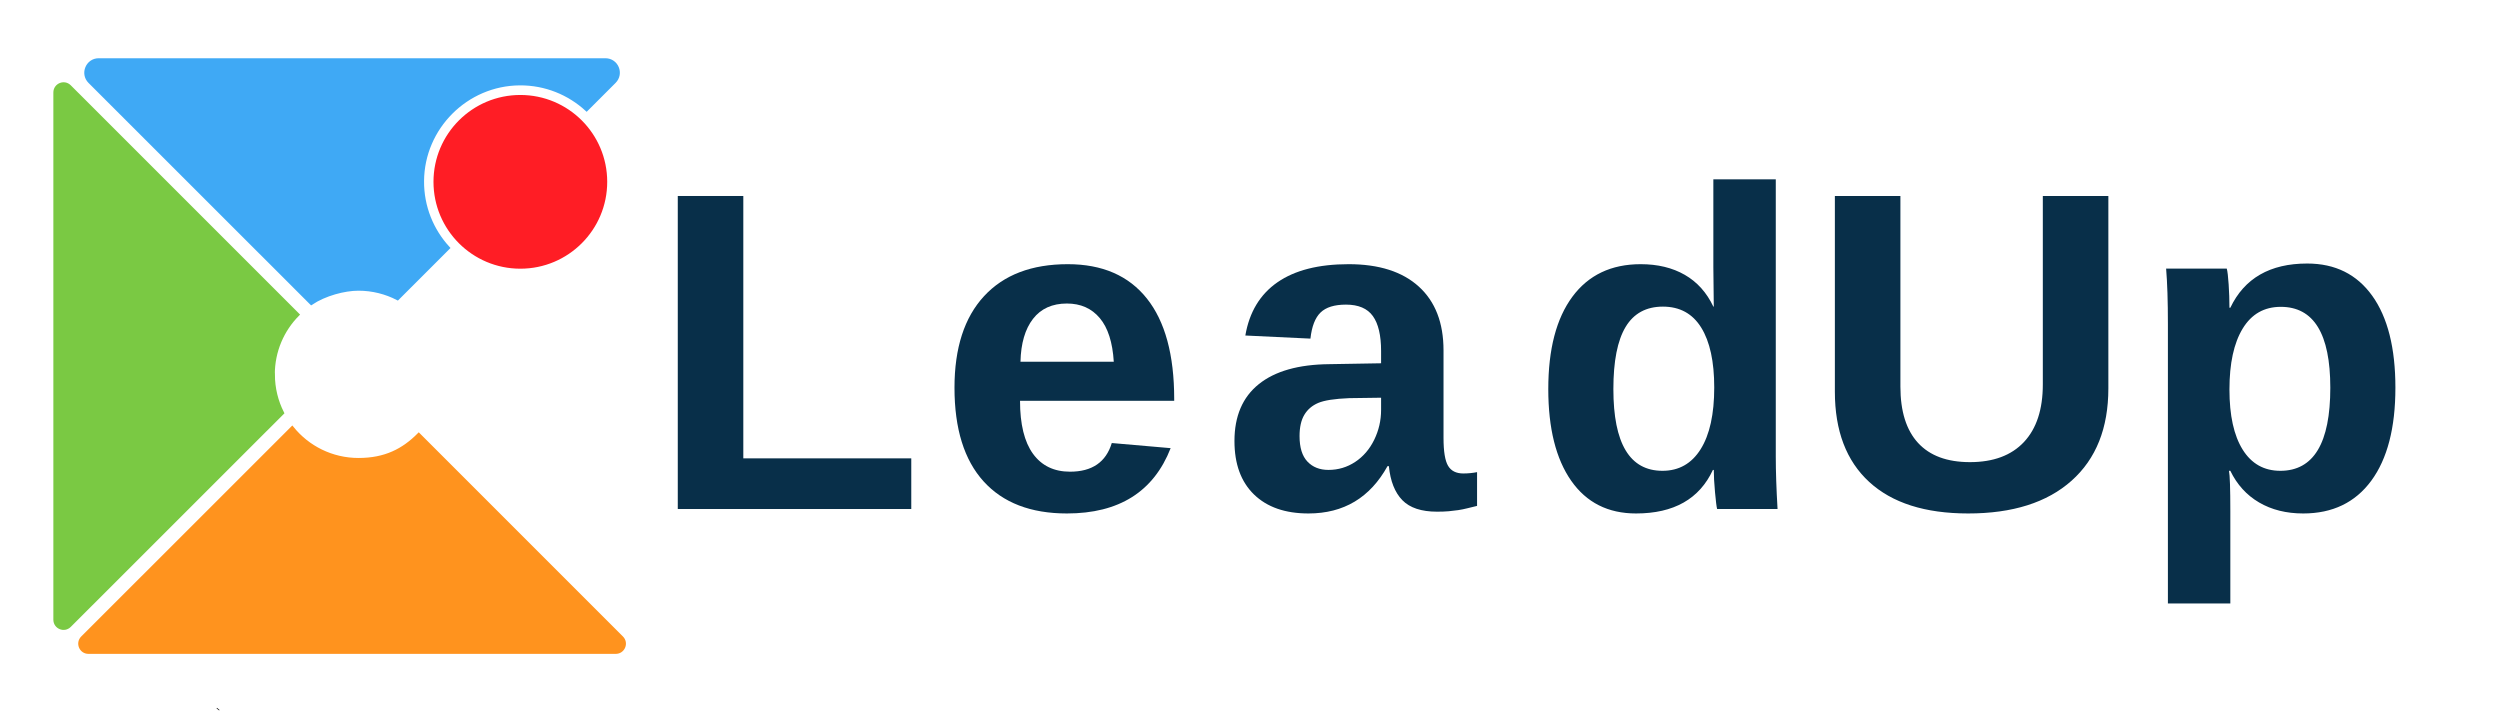
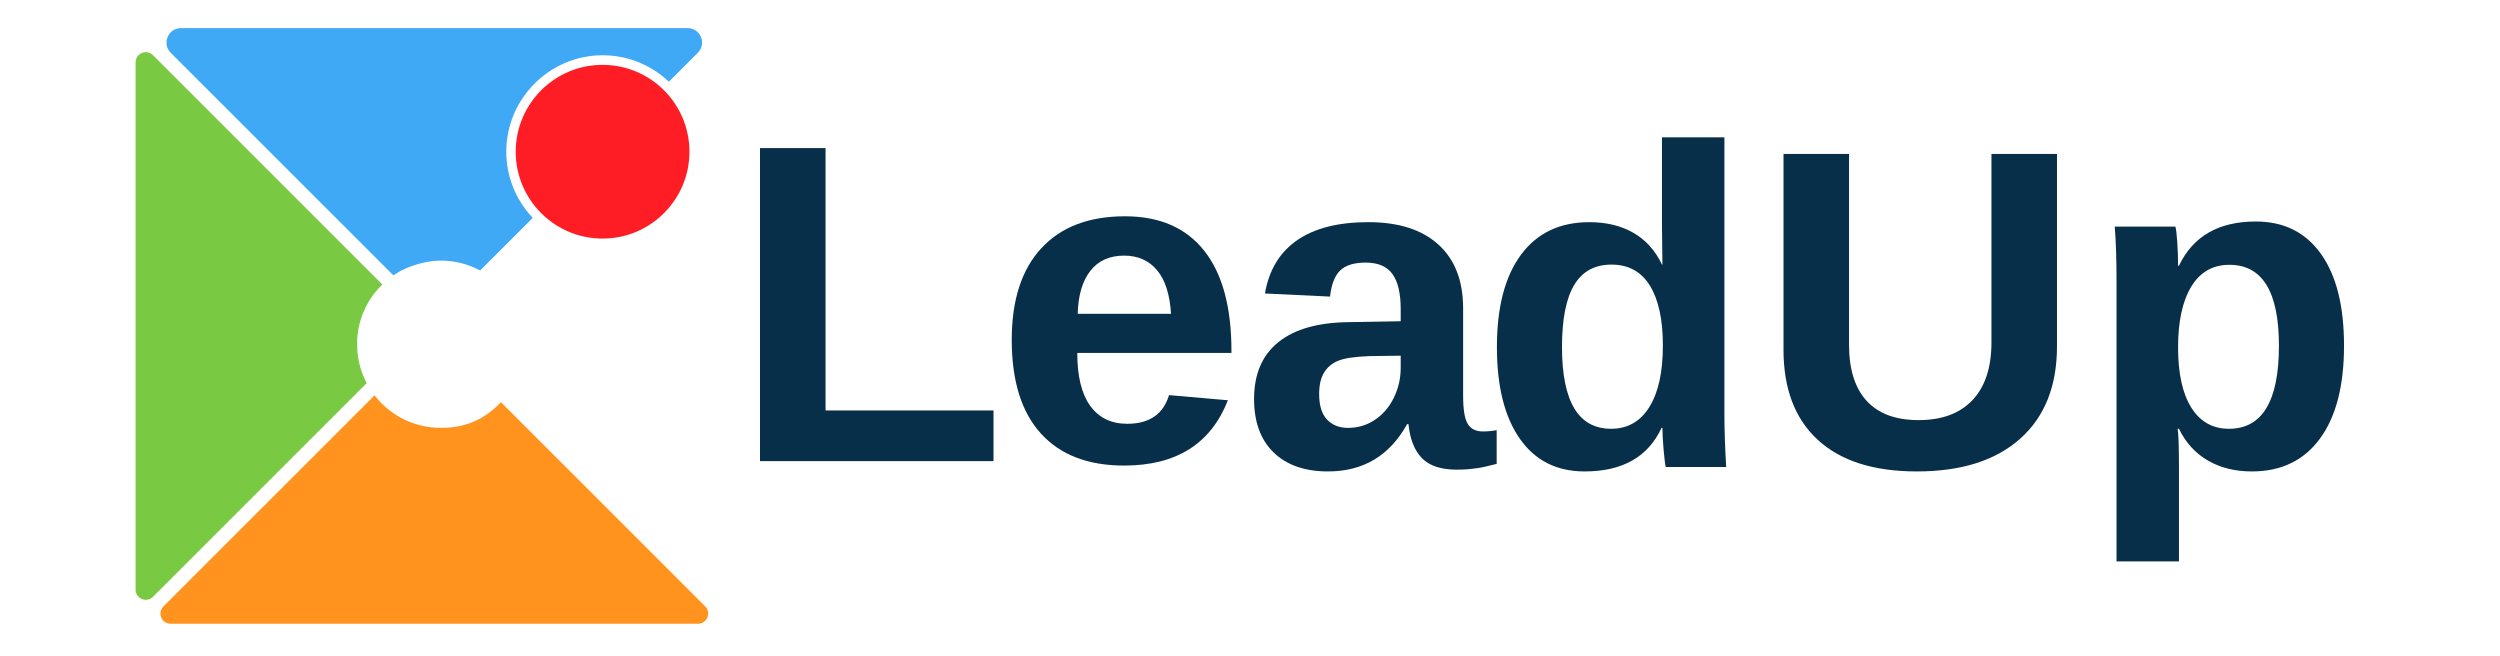
- <svg xmlns="http://www.w3.org/2000/svg" id="Layer_2" data-name="Layer 2" version="1.1" viewBox="0 0 3022 858.9">
+ <svg xmlns="http://www.w3.org/2000/svg" id="Layer_2" data-name="Layer 2" version="1.1" viewBox="0 0 3022 792.2">
  <defs>
    <style>
      .cls-1 {
        fill: #ff931e;
        stroke: #ff931e;
      }

      .cls-1, .cls-2, .cls-3, .cls-4, .cls-5 {
        stroke-miterlimit: 10;
        stroke-width: 4px;
-       }
- 
-       .cls-6 {
-         letter-spacing: 0em;
-       }
- 
-       .cls-6, .cls-7, .cls-8 {
-         isolation: isolate;
-       }
- 
-       .cls-6, .cls-8 {
-         fill: #082f49;
-         font-family: Arial-BoldMT, Arial;
-         font-size: 550px;
-         font-weight: 700;
      }

      .cls-2 {
        fill: none;
        stroke: #000;
      }

      .cls-3 {
        fill: #7ac943;
        stroke: #7ac943;
      }

      .cls-4 {
        fill: #3fa9f5;
        stroke: #3fa9f5;
      }

+       .cls-6, .cls-7 {
+         isolation: isolate;
+       }
+ 
+       .cls-7 {
+         fill: #082f49;
+         font-family: Arial-BoldMT, Arial;
+         font-size: 550px;
+         font-weight: 700;
+       }
+ 
      .cls-5 {
        fill: #ff1d25;
        stroke: #ff1d25;
      }
    </style>
  </defs>
  <g>
-     <line class="cls-2" x1="263.8" y1="856.9" x2="263.3" y2="857.5" />
-     <line class="cls-2" x1="263.8" y1="158.5" x2="263.3" y2="158" />
-     <path class="cls-4" d="M742.7,98.8l-33.6,33.6c-21.3-19.5-49.7-31.4-80.8-31.2-64.5.4-117.3,53.2-117.7,117.7-.2,31.2,11.7,59.6,31.2,80.8l-61.2,61.2c-14.1-7.3-30.2-11.5-47.3-11.5s-40.7,6.3-57,17.2L108.4,98.8c-9.7-9.7-2.8-26.4,10.9-26.4h612.5c13.8,0,20.7,16.6,10.9,26.4h0Z" />
-     <path class="cls-3" d="M330.3,452.6c0,16.8,4,32.6,11.1,46.6L84.1,756.4c-6.5,6.5-17.6,1.9-17.6-7.3V111.8c0-9.2,11.1-13.8,17.6-7.3l275.8,275.8c-18.4,18.6-29.7,44.1-29.7,72.3Z" />
-     <path class="cls-1" d="M744.3,788.4H106.9c-9.2,0-13.8-11.1-7.3-17.6l253.6-253.5c18.9,23.4,47.8,38.3,80.2,38.3s54.2-11.5,72.8-30.2l245.4,245.4c6.5,6.5,1.9,17.6-7.3,17.6Z" />
-     <circle class="cls-5" cx="629" cy="219.8" r="103" />
+     <line class="cls-2" x1="363.2" y1="820.5" x2="362.7" y2="821.1" />
+     <line class="cls-2" x1="363.2" y1="122.1" x2="362.7" y2="121.6" />
+     <path class="cls-4" d="M842.1,62.4l-33.6,33.6c-21.3-19.5-49.7-31.4-80.8-31.2-64.5.4-117.3,53.2-117.7,117.7-.2,31.2,11.7,59.6,31.2,80.8l-61.2,61.2c-14.1-7.3-30.2-11.5-47.3-11.5s-40.7,6.3-57,17.2L207.8,62.4c-9.7-9.7-2.8-26.4,10.9-26.4h612.5c13.8,0,20.7,16.6,10.9,26.4h0Z" />
+     <path class="cls-3" d="M429.7,416.2c0,16.8,4,32.6,11.1,46.6l-257.3,257.2c-6.5,6.5-17.6,1.9-17.6-7.3V75.4c0-9.2,11.1-13.8,17.6-7.3l275.8,275.8c-18.4,18.6-29.7,44.1-29.7,72.3h.1Z" />
+     <path class="cls-1" d="M843.7,752H206.3c-9.2,0-13.8-11.1-7.3-17.6l253.6-253.5c18.9,23.4,47.8,38.3,80.2,38.3s54.2-11.5,72.8-30.2l245.4,245.4c6.5,6.5,1.9,17.6-7.3,17.6Z" />
+     <circle class="cls-5" cx="728.4" cy="183.4" r="103" />
  </g>
-   <g class="cls-7">
-     <text class="cls-6" transform="translate(782.5 615.3)">
-       <tspan x="0" y="0">L</tspan>
-     </text>
-     <text class="cls-8" transform="translate(1132.3 615.3)">
-       <tspan x="0" y="0">e</tspan>
-     </text>
-     <text class="cls-8" transform="translate(1476.1 615.3)">
-       <tspan x="0" y="0">a</tspan>
-     </text>
-     <text class="cls-8" transform="translate(1849 615.3)">
-       <tspan x="0" y="0">dUp</tspan>
-     </text>
+   <g class="cls-6">
+     <g class="cls-6">
+       <text class="cls-7" transform="translate(881.9 557.4)">
+         <tspan x="0" y="0">L</tspan>
+       </text>
+     </g>
+     <g class="cls-6">
+       <text class="cls-7" transform="translate(1201.5 557.4)">
+         <tspan x="0" y="0">e</tspan>
+       </text>
+     </g>
+     <g class="cls-6">
+       <text class="cls-7" transform="translate(1499.8 564.5)">
+         <tspan x="0" y="0">a</tspan>
+       </text>
+     </g>
+     <g class="cls-6">
+       <text class="cls-7" transform="translate(1786.9 564.5)">
+         <tspan x="0" y="0">dUp</tspan>
+       </text>
+     </g>
  </g>
</svg>
